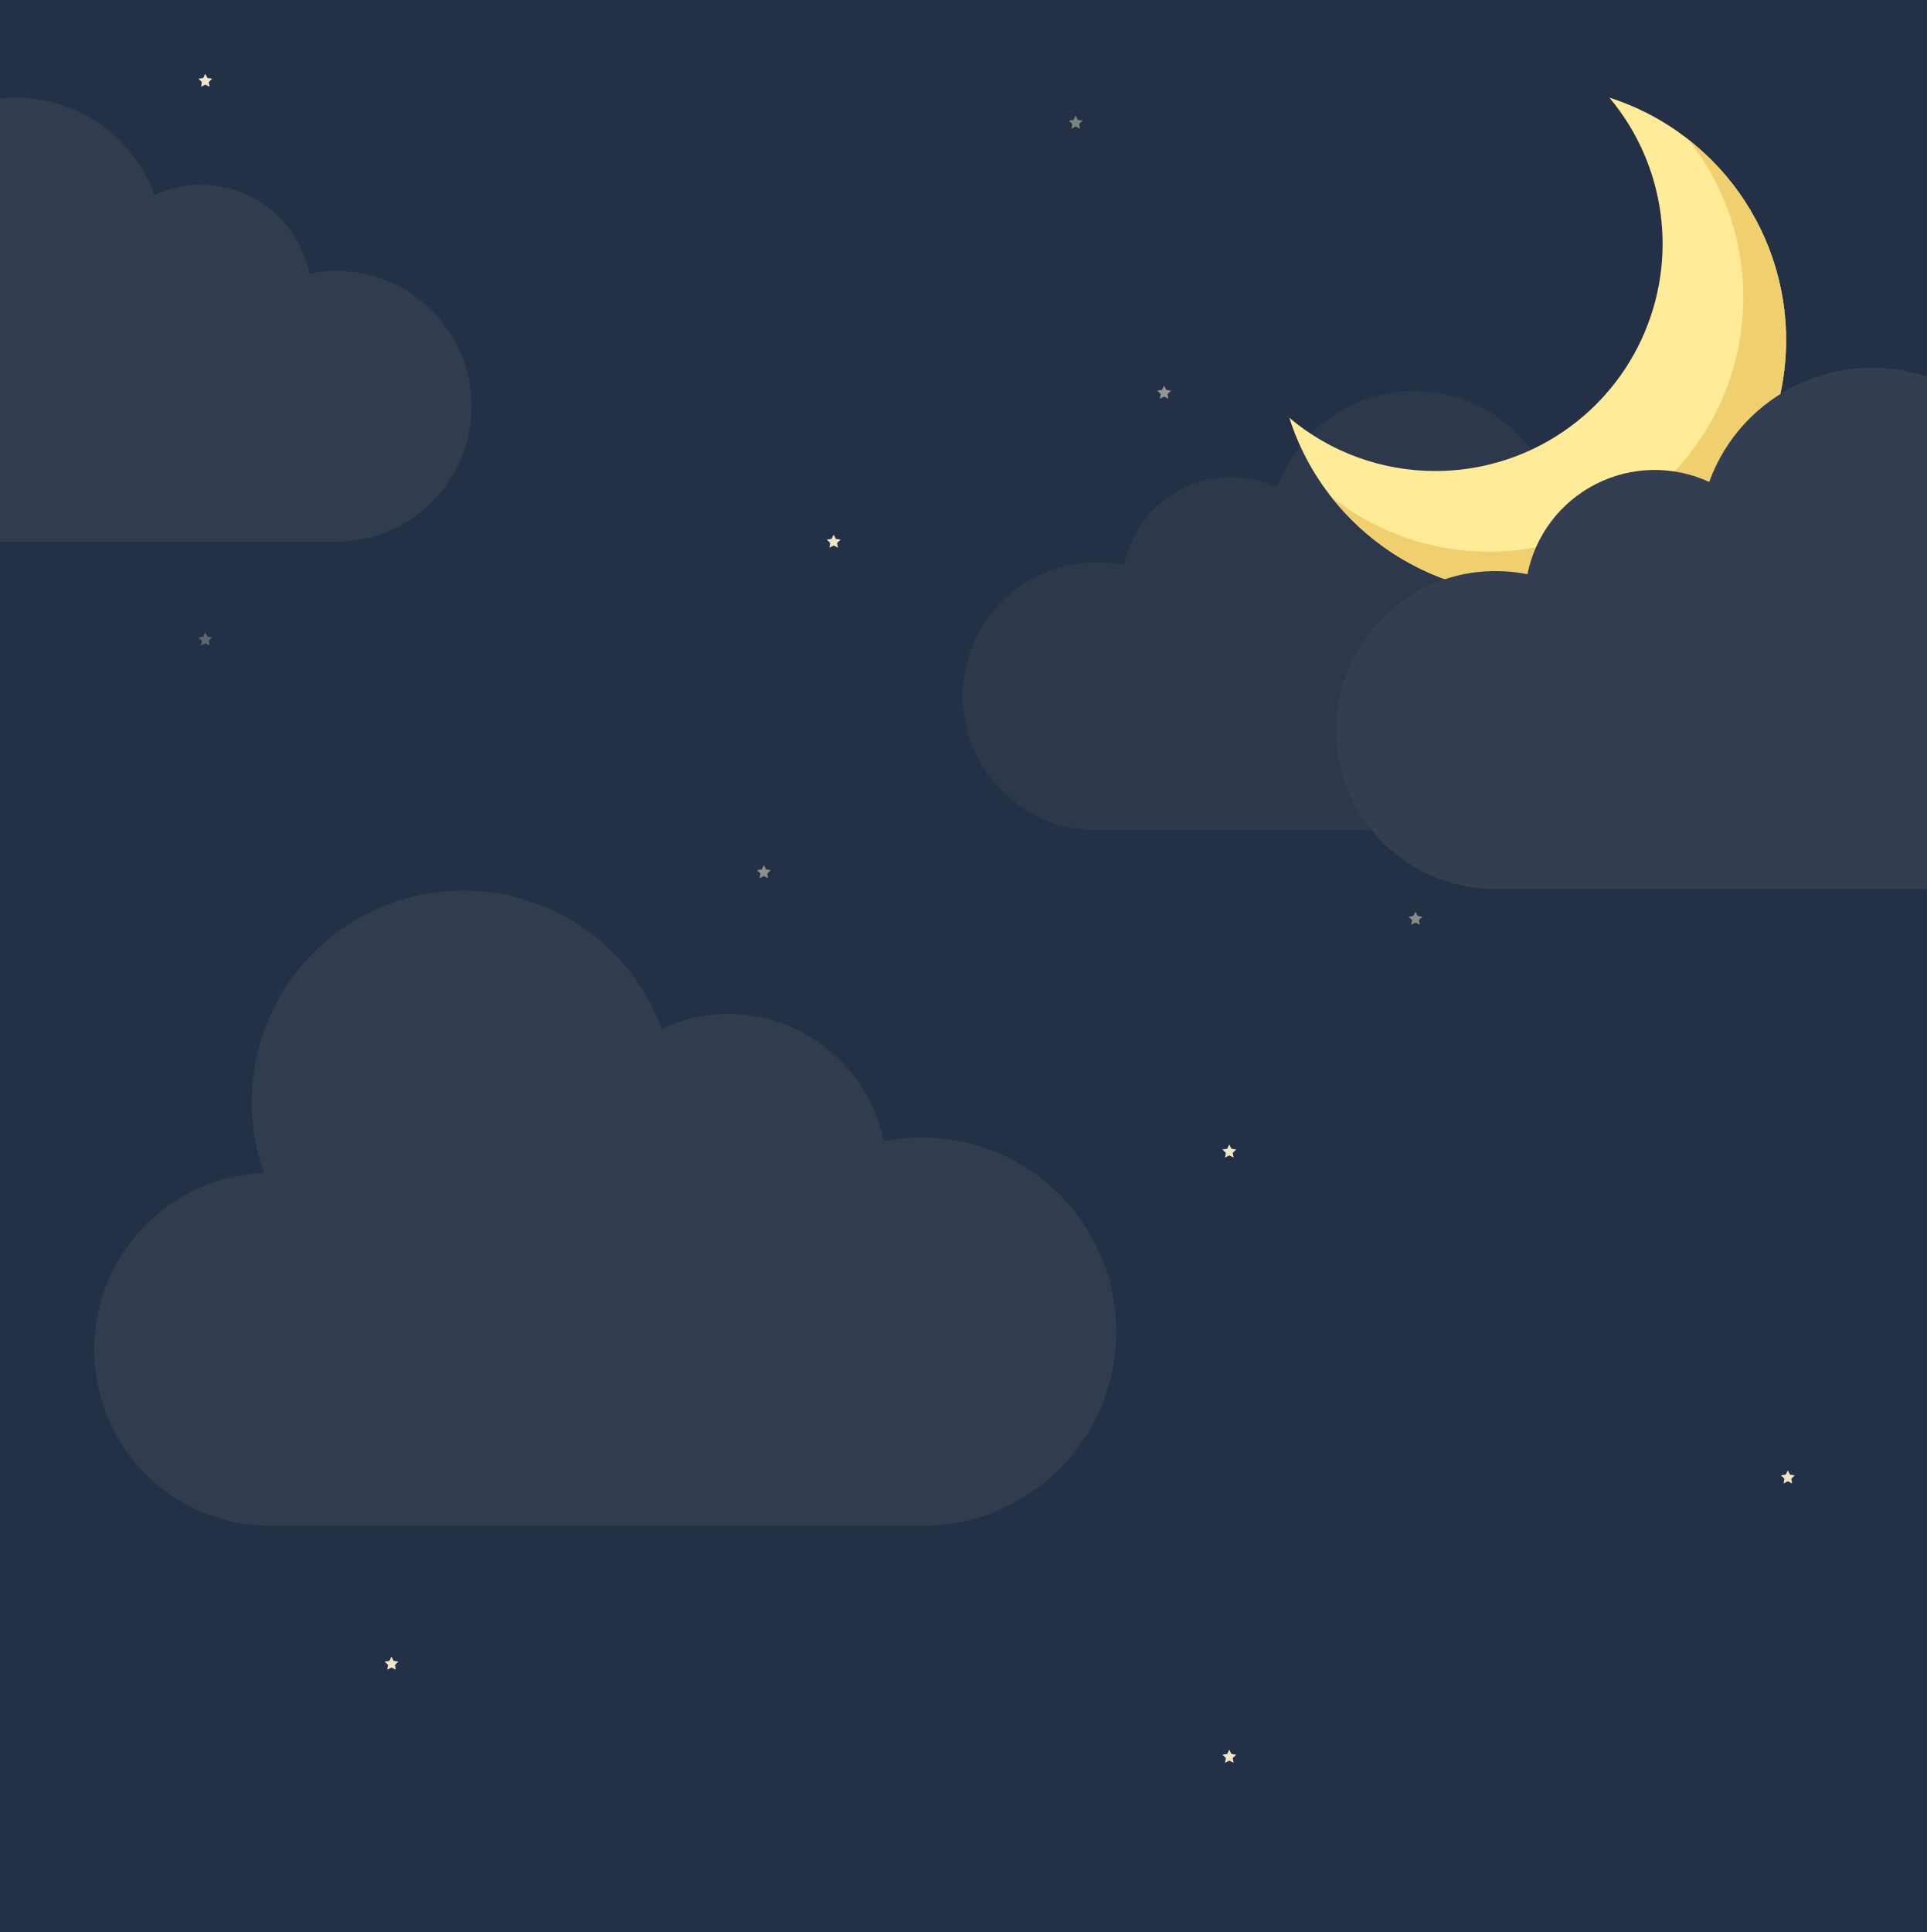
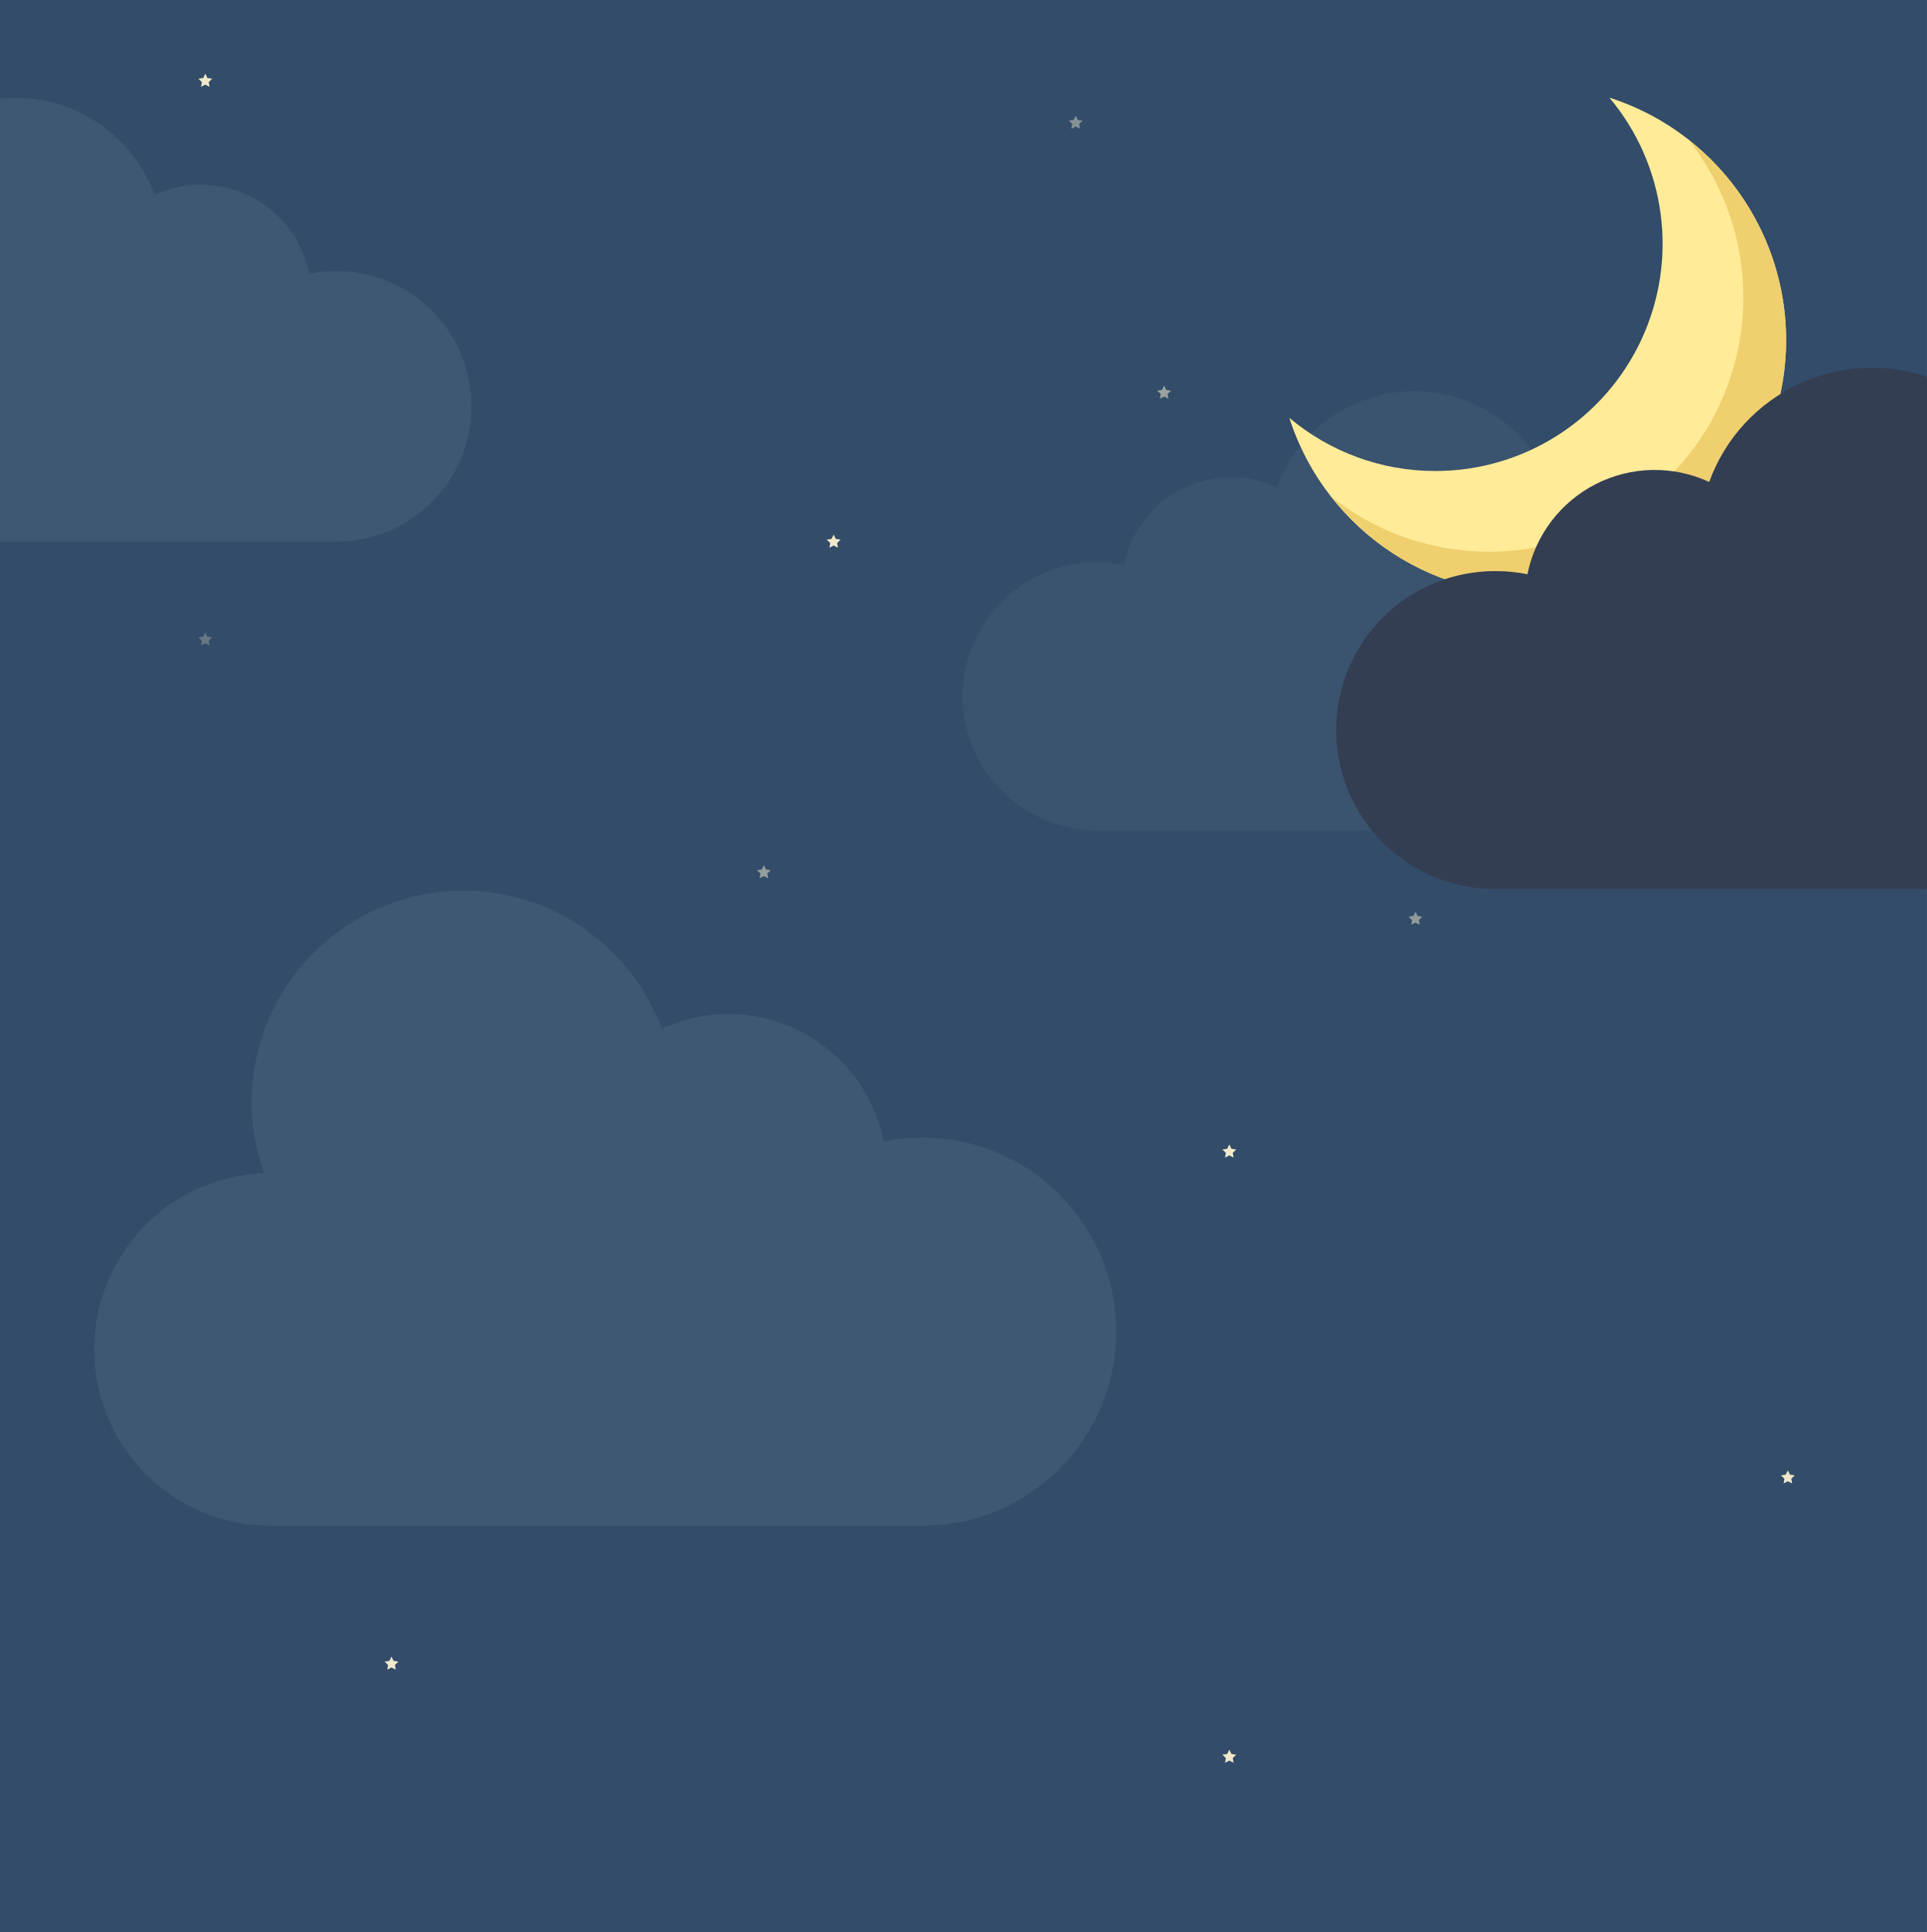
<svg xmlns="http://www.w3.org/2000/svg" width="414" height="415" viewBox="0 0 414 415">
  <defs>
    <clipPath id="clip-night">
      <rect width="414" height="415" />
    </clipPath>
    <style type="text/css">
    #Path_4, 
    #Path_4-2, 
    #Path_4-3, 
    #Path_4-4, 
    #Path_4-5, 
    #Path_4-6, 
    #Path_4-7, 
    #Path_4-8, 
    #Path_4-9, 
    #Path_4-10, 
    #Path_4-11 {
      -webkit-animation: background 1s cubic-bezier(1,0,0,1) infinite;
      animation: background 1s cubic-bezier(1,0,0,1) infinite;  
    }


    @-webkit-keyframes background {
      0% { fill: #f99; }
      33% { fill: #9f9; }  
      67% { fill: #99f; }
      100% { fill: #ffd900; }
    }

    @keyframes background {
      0% { fill: #f99; }
      33% { fill: #9f9; }  
      67% { fill: #99f; }
      100% { fill: #ffd900; }
    }

    
    </style>
  </defs>
  <g id="night" clip-path="url(#clip-night)">
-     <rect width="414" height="415" fill="#243046" />
+     <rect width="414" height="415" fill="#324c69" />
    <path id="cloud" d="M178.116,53.739a41.653,41.653,0,0,0-8.258.826,34.058,34.058,0,0,0-47.7-24.214A45.459,45.459,0,0,0,36.7,61.377a37.9,37.9,0,0,0,1.139,75.772h140.28a41.7,41.7,0,1,0,0-83.41Zm0,0" transform="translate(20.001 190.608)" fill="#fff" opacity="0.06" />
    <path id="cloud-2" data-name="cloud" d="M28.765,37.187a28.73,28.73,0,0,1,5.7.569,23.491,23.491,0,0,1,32.9-16.7,31.355,31.355,0,1,1,58.946,21.4,26.138,26.138,0,0,1-.785,52.263H28.765a28.766,28.766,0,1,1,0-57.531Zm0,0" transform="translate(207.001 83.608)" fill="#fff" opacity="0.04" />
    <g id="moon" transform="translate(277 20.965)">
      <path id="Path_1" data-name="Path 1" d="M31.37,80.21a48.813,48.813,0,0,0,37.4-80.2A54.671,54.671,0,1,1,0,68.776,48.612,48.612,0,0,0,31.37,80.21Z" fill="#ffeb98" />
      <path id="Path_2" data-name="Path 2" d="M119.487,42.776a54.619,54.619,0,0,1-76.7,76.7,54.628,54.628,0,1,0,76.7-76.7Z" transform="translate(-33.646 -33.634)" fill="#efcf6e" />
    </g>
    <path id="cloud-3" data-name="cloud" d="M34.141,44.064a34.1,34.1,0,0,1,6.761.676A27.881,27.881,0,0,1,79.951,24.917a37.215,37.215,0,0,1,69.962,25.4,31.023,31.023,0,0,1-.932,62.03H34.141a34.142,34.142,0,1,1,0-68.283Zm0,0" transform="translate(287.26 78.608)" fill="#333e53" />
    <path id="cloud-4" data-name="cloud" d="M124.215,37.595a29.048,29.048,0,0,0-5.759.576A23.751,23.751,0,0,0,85.191,21.284a31.7,31.7,0,0,0-59.6,21.638,26.428,26.428,0,0,0,.794,52.842h97.829a29.084,29.084,0,1,0,0-58.169Zm0,0" transform="translate(-51.999 20.608)" fill="#fff" opacity="0.06" />
    <g id="Group_1" data-name="Group 1" transform="translate(-55 31.992)" opacity="0.92">
      <path id="Path_4" data-name="Path 4" d="M234.109,82.84l.459.93,1.027.149-.743.724.176,1.022-.918-.482-.918.482.176-1.022-.743-.724,1.027-.149Z" fill="#fff6d2" />
    </g>
    <g id="Group_2" data-name="Group 2" transform="translate(16 -0.008)" opacity="0.51">
      <path id="Path_4-2" data-name="Path 4" d="M234.109,82.84l.459.93,1.027.149-.743.724.176,1.022-.918-.482-.918.482.176-1.022-.743-.724,1.027-.149Z" fill="#fff6d2" />
    </g>
    <g id="Group_4" data-name="Group 4" transform="translate(-190 52.992)" opacity="0.26">
      <path id="Path_4-3" data-name="Path 4" d="M234.109,82.84l.459.93,1.027.149-.743.724.176,1.022-.918-.482-.918.482.176-1.022-.743-.724,1.027-.149Z" fill="#fff6d2" />
    </g>
    <g id="Group_6" data-name="Group 6" transform="translate(-190 -67.008)" opacity="0.92">
      <path id="Path_4-4" data-name="Path 4" d="M234.109,82.84l.459.93,1.027.149-.743.724.176,1.022-.918-.482-.918.482.176-1.022-.743-.724,1.027-.149Z" fill="#fff6d2" />
    </g>
    <g id="Group_7" data-name="Group 7" transform="translate(-3 -58.008)" opacity="0.92">
      <path id="Path_4-5" data-name="Path 4" d="M234.109,82.84l.459.93,1.027.149-.743.724.176,1.022-.918-.482-.918.482.176-1.022-.743-.724,1.027-.149Z" fill="#fff6d2" opacity="0.45" />
    </g>
    <g id="Group_9" data-name="Group 9" transform="translate(-70 102.992)" opacity="0.48">
      <path id="Path_4-6" data-name="Path 4" d="M234.109,82.84l.459.93,1.027.149-.743.724.176,1.022-.918-.482-.918.482.176-1.022-.743-.724,1.027-.149Z" fill="#fff6d2" />
    </g>
    <g id="Group_10" data-name="Group 10" transform="translate(30 162.992)" opacity="0.92">
      <path id="Path_4-7" data-name="Path 4" d="M234.109,82.84l.459.93,1.027.149-.743.724.176,1.022-.918-.482-.918.482.176-1.022-.743-.724,1.027-.149Z" fill="#fff6d2" />
    </g>
    <g id="Group_11" data-name="Group 11" transform="translate(70 112.992)" opacity="0.46">
      <path id="Path_4-8" data-name="Path 4" d="M234.109,82.84l.459.93,1.027.149-.743.724.176,1.022-.918-.482-.918.482.176-1.022-.743-.724,1.027-.149Z" fill="#fff6d2" />
    </g>
    <g id="Group_13" data-name="Group 13" transform="translate(150 232.992)" opacity="0.92">
      <path id="Path_4-9" data-name="Path 4" d="M234.109,82.84l.459.93,1.027.149-.743.724.176,1.022-.918-.482-.918.482.176-1.022-.743-.724,1.027-.149Z" fill="#fff6d2" />
    </g>
    <g id="Group_14" data-name="Group 14" transform="translate(30 292.992)" opacity="0.92">
      <path id="Path_4-10" data-name="Path 4" d="M234.109,82.84l.459.93,1.027.149-.743.724.176,1.022-.918-.482-.918.482.176-1.022-.743-.724,1.027-.149Z" fill="#fff6d2" />
    </g>
    <g id="Group_15" data-name="Group 15" transform="translate(-150 272.992)" opacity="0.92">
      <path id="Path_4-11" data-name="Path 4" d="M234.109,82.84l.459.93,1.027.149-.743.724.176,1.022-.918-.482-.918.482.176-1.022-.743-.724,1.027-.149Z" fill="#fff6d2" />
    </g>
  </g>
</svg>
